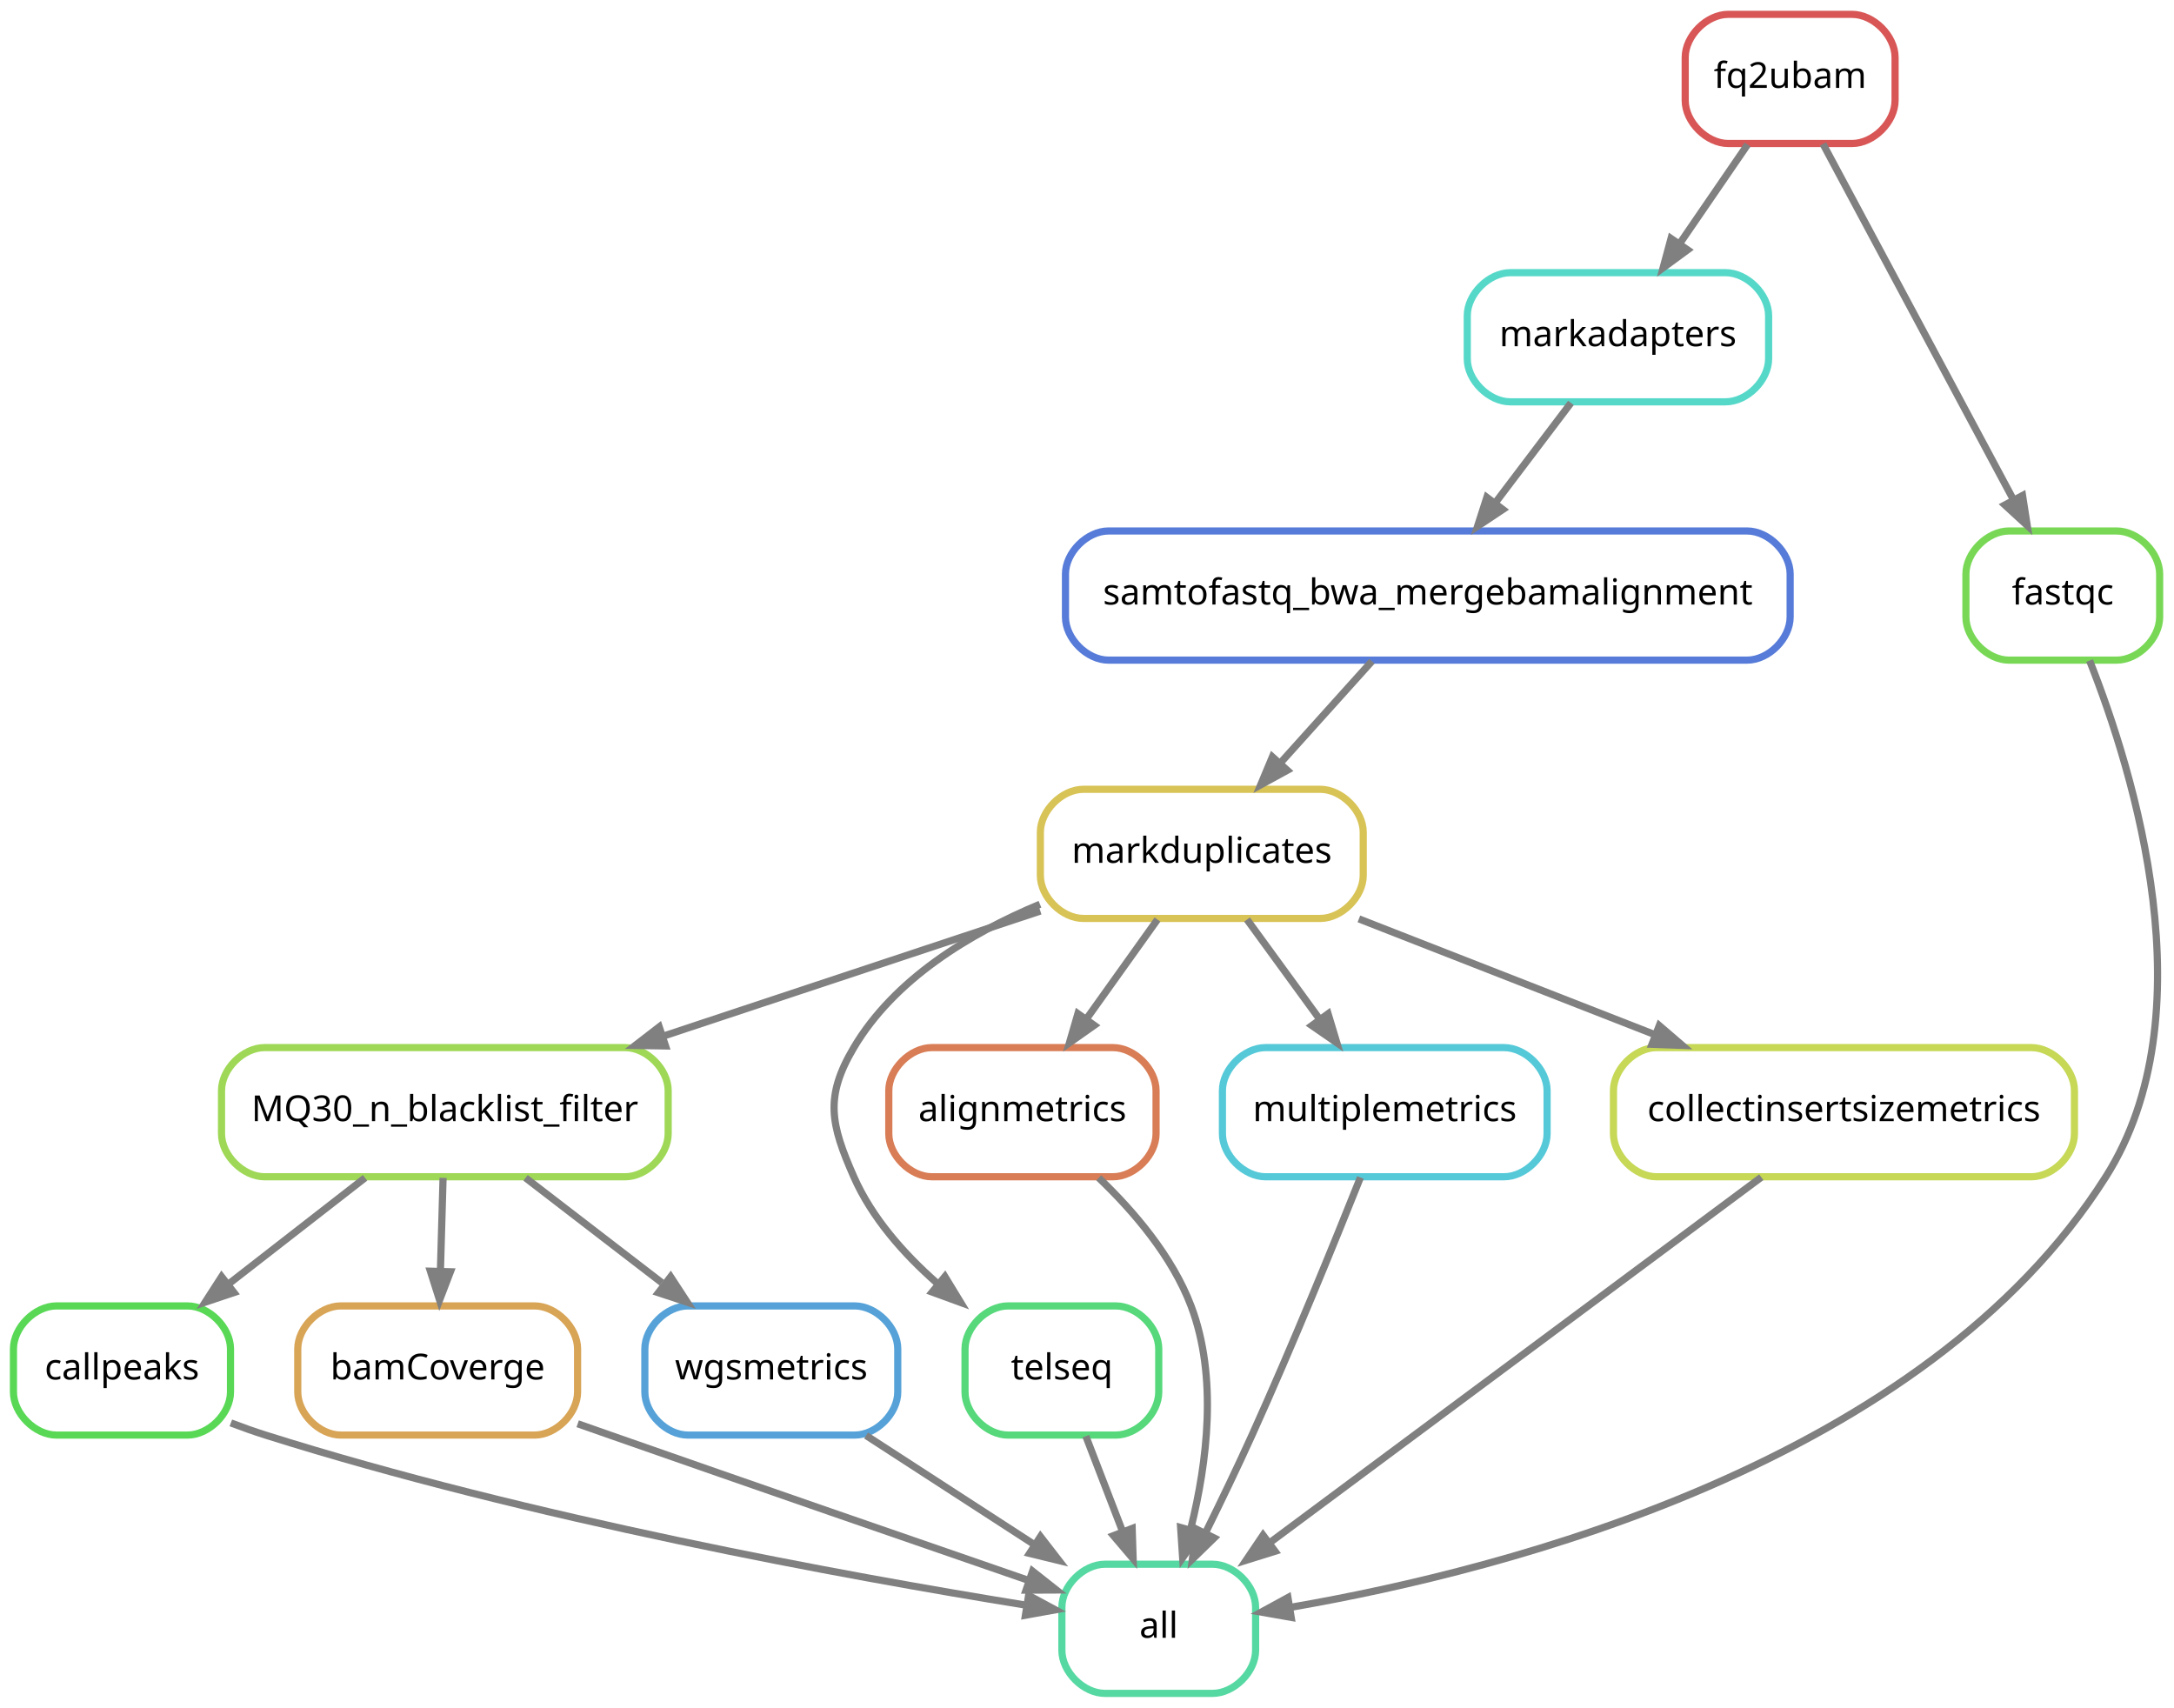
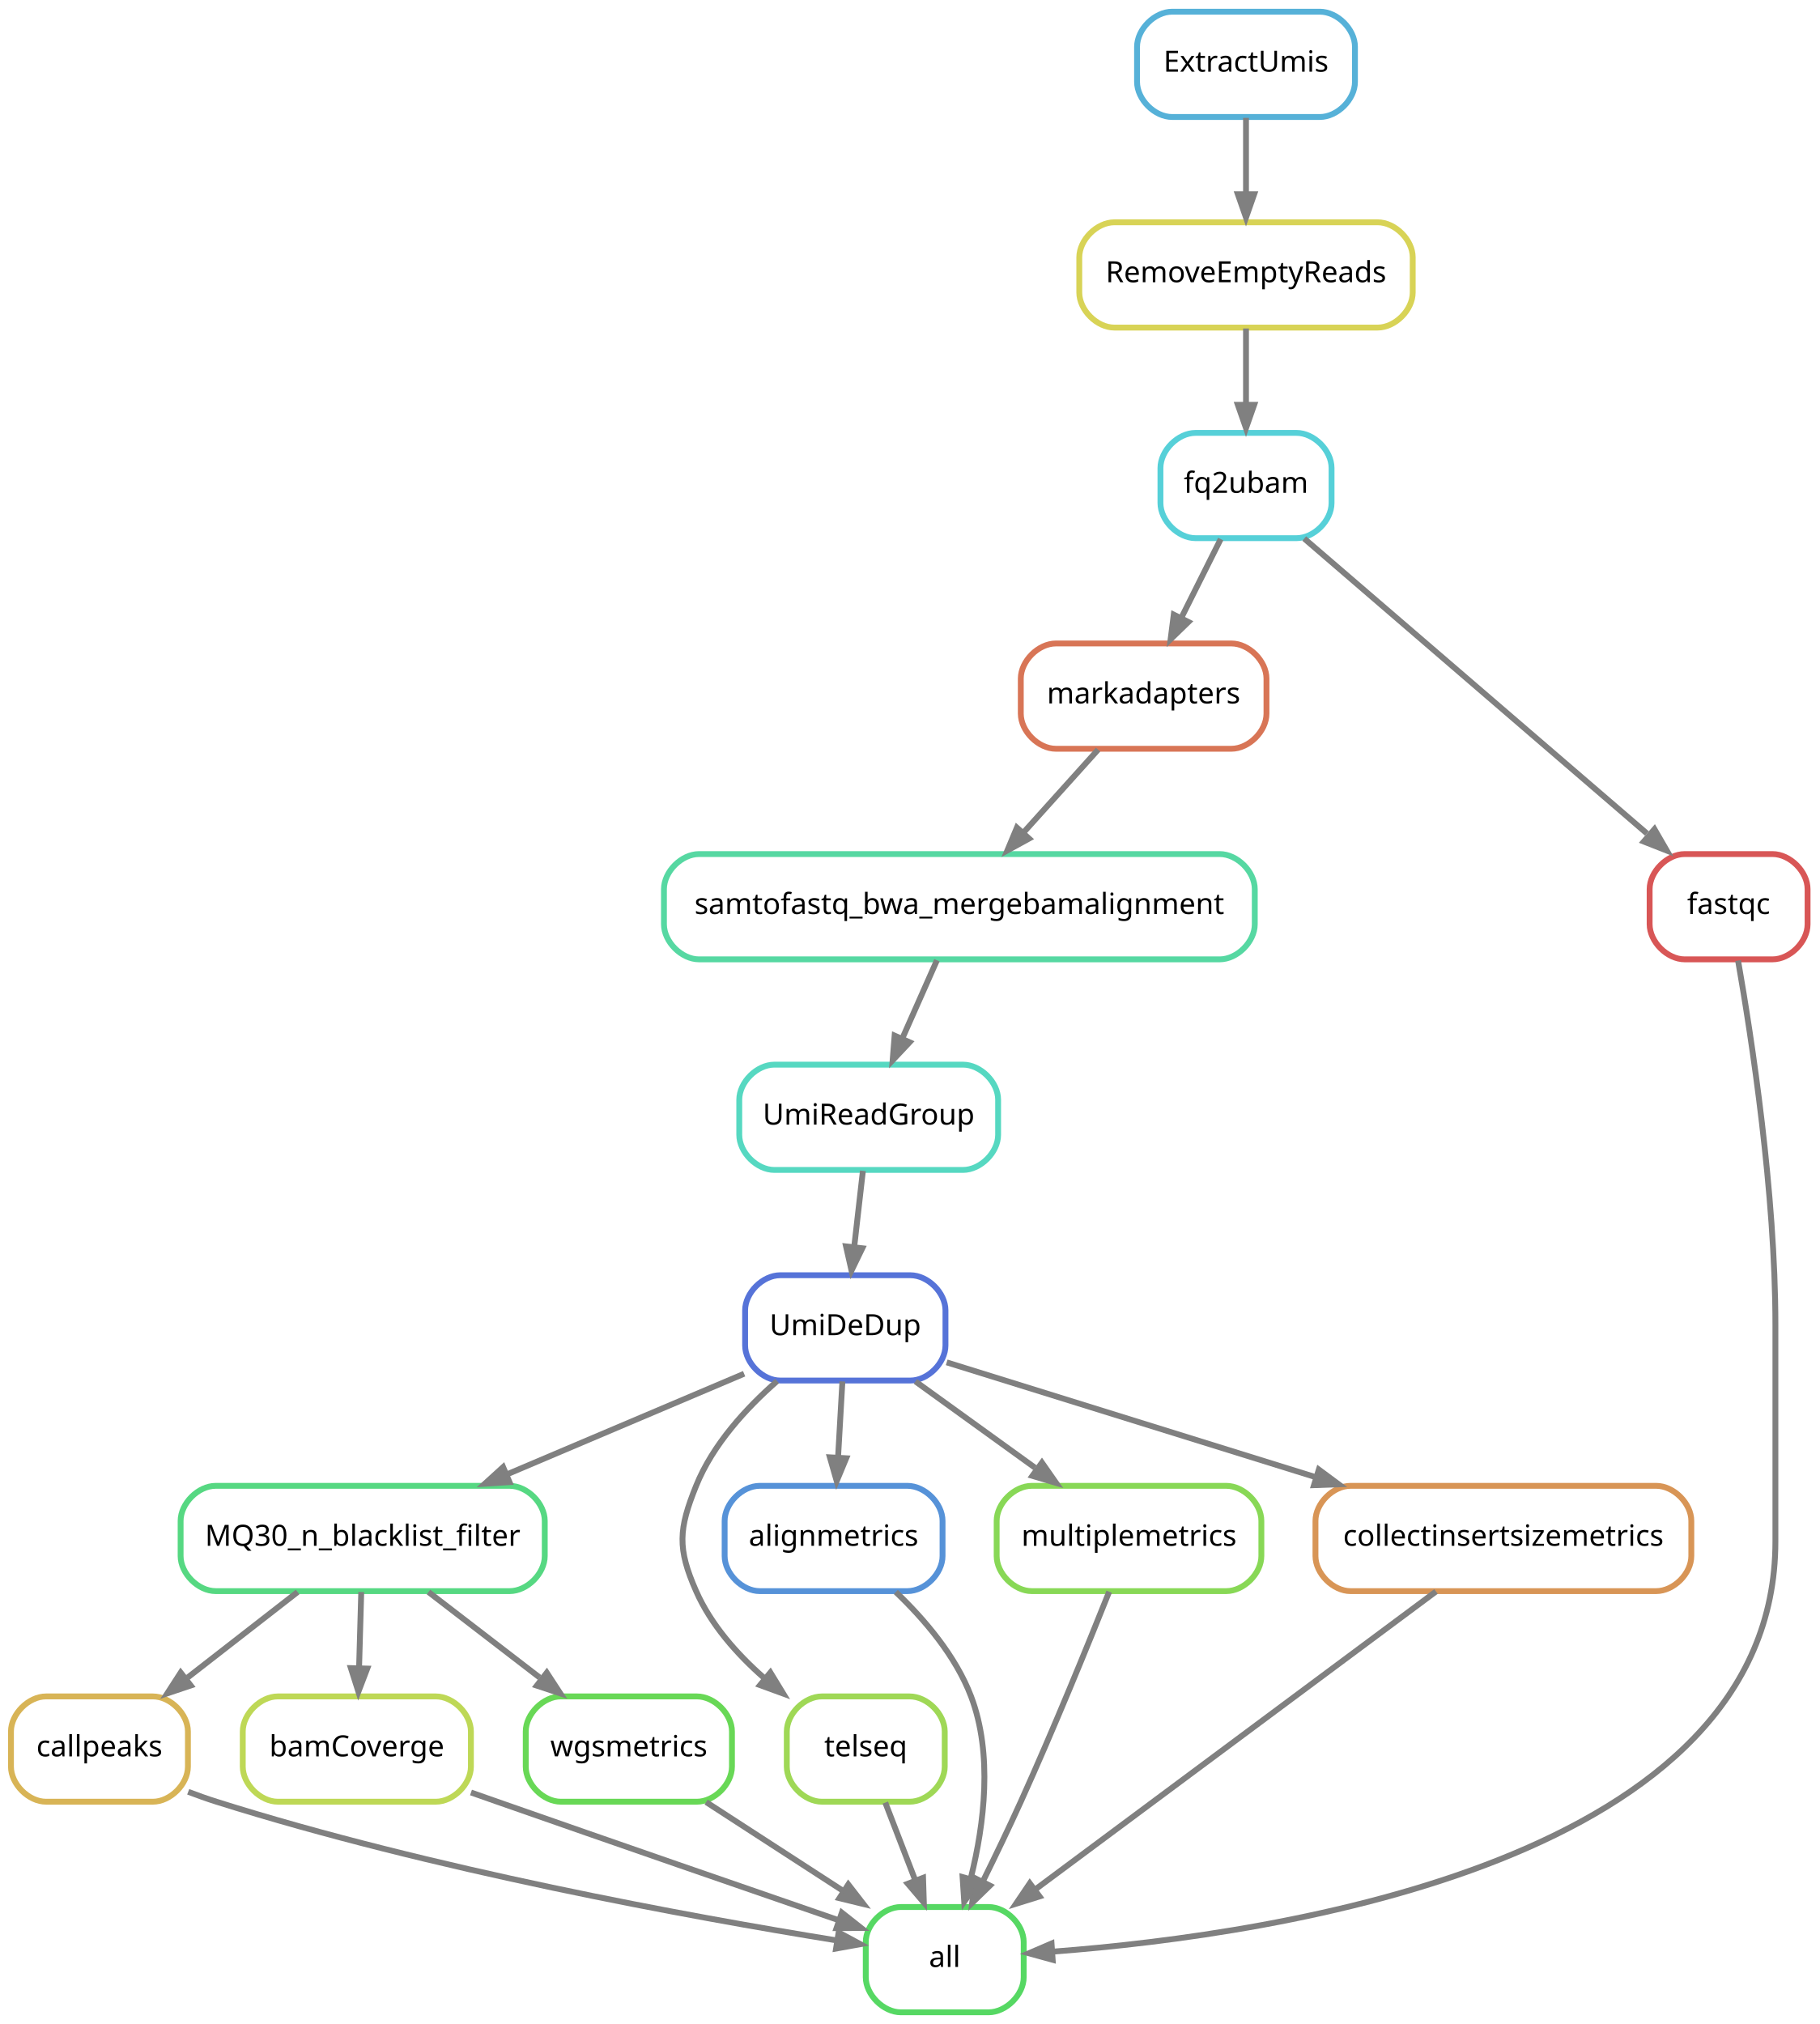
- <svg xmlns="http://www.w3.org/2000/svg" width="606pt" height="476pt" viewBox="0.00 0.00 606.00 476.00">
-   <g id="graph0" class="graph" transform="scale(1 1) rotate(0) translate(4 472)">
-     <polygon fill="white" stroke="white" points="-4,5 -4,-472 603,-472 603,5 -4,5" />
+ <svg xmlns="http://www.w3.org/2000/svg" width="622pt" height="692pt" viewBox="0.00 0.00 622.00 692.00">
+   <g id="graph0" class="graph" transform="scale(1 1) rotate(0) translate(4 688)">
+     <polygon fill="white" stroke="white" points="-4,5 -4,-688 619,-688 619,5 -4,5" />
    <g id="node1" class="node">
-       <path fill="none" stroke="#56d8a2" stroke-width="2" d="M334,-36C334,-36 304,-36 304,-36 298,-36 292,-30 292,-24 292,-24 292,-12 292,-12 292,-6 298,-0 304,-0 304,-0 334,-0 334,-0 340,-0 346,-6 346,-12 346,-12 346,-24 346,-24 346,-30 340,-36 334,-36" />
+       <path fill="none" stroke="#56d863" stroke-width="2" d="M334,-36C334,-36 304,-36 304,-36 298,-36 292,-30 292,-24 292,-24 292,-12 292,-12 292,-6 298,-0 304,-0 304,-0 334,-0 334,-0 340,-0 346,-6 346,-12 346,-12 346,-24 346,-24 346,-30 340,-36 334,-36" />
      <text text-anchor="middle" x="319" y="-15.5" font-family="sans" font-size="10.00">all</text>
    </g>
    <g id="node2" class="node">
-       <path fill="none" stroke="#59d856" stroke-width="2" d="M48.25,-108C48.25,-108 11.75,-108 11.75,-108 5.75,-108 -0.25,-102 -0.25,-96 -0.25,-96 -0.25,-84 -0.25,-84 -0.25,-78 5.75,-72 11.75,-72 11.75,-72 48.25,-72 48.25,-72 54.25,-72 60.25,-78 60.25,-84 60.25,-84 60.25,-96 60.25,-96 60.25,-102 54.25,-108 48.25,-108" />
+       <path fill="none" stroke="#d8b456" stroke-width="2" d="M48.25,-108C48.25,-108 11.75,-108 11.75,-108 5.75,-108 -0.25,-102 -0.25,-96 -0.25,-96 -0.25,-84 -0.25,-84 -0.25,-78 5.75,-72 11.75,-72 11.75,-72 48.25,-72 48.25,-72 54.25,-72 60.25,-78 60.25,-84 60.25,-84 60.25,-96 60.25,-96 60.25,-102 54.25,-108 48.25,-108" />
      <text text-anchor="middle" x="30" y="-87.5" font-family="sans" font-size="10.00">callpeaks</text>
    </g>
-     <g id="edge4" class="edge">
+     <g id="edge1" class="edge">
      <path fill="none" stroke="grey" stroke-width="2" d="M60.347,-75.39C63.575,-74.158 66.834,-72.999 70,-72 143.427,-48.819 232.234,-32.643 281.481,-24.674" />
      <polygon fill="grey" stroke="grey" points="282.336,-28.082 291.661,-23.053 281.235,-21.169 282.336,-28.082" />
    </g>
    <g id="node3" class="node">
-       <path fill="none" stroke="#9fd856" stroke-width="2" d="M170.25,-180C170.25,-180 69.75,-180 69.75,-180 63.75,-180 57.75,-174 57.75,-168 57.75,-168 57.75,-156 57.75,-156 57.75,-150 63.75,-144 69.75,-144 69.75,-144 170.25,-144 170.25,-144 176.25,-144 182.25,-150 182.25,-156 182.25,-156 182.25,-168 182.25,-168 182.25,-174 176.25,-180 170.25,-180" />
+       <path fill="none" stroke="#56d882" stroke-width="2" d="M170.25,-180C170.25,-180 69.75,-180 69.75,-180 63.75,-180 57.75,-174 57.75,-168 57.75,-168 57.75,-156 57.75,-156 57.75,-150 63.75,-144 69.75,-144 69.75,-144 170.25,-144 170.25,-144 176.25,-144 182.25,-150 182.25,-156 182.25,-156 182.25,-168 182.25,-168 182.25,-174 176.25,-180 170.25,-180" />
      <text text-anchor="middle" x="120" y="-159.5" font-family="sans" font-size="10.00">MQ30_n_blacklist_filter</text>
    </g>
    <g id="edge9" class="edge">
      <path fill="none" stroke="grey" stroke-width="2" d="M97.753,-143.697C86.418,-134.881 72.47,-124.032 60.181,-114.474" />
      <polygon fill="grey" stroke="grey" points="62.034,-111.481 51.991,-108.104 57.736,-117.007 62.034,-111.481" />
    </g>
-     <g id="node9" class="node">
-       <path fill="none" stroke="#d8a456" stroke-width="2" d="M145,-108C145,-108 91,-108 91,-108 85,-108 79,-102 79,-96 79,-96 79,-84 79,-84 79,-78 85,-72 91,-72 91,-72 145,-72 145,-72 151,-72 157,-78 157,-84 157,-84 157,-96 157,-96 157,-102 151,-108 145,-108" />
+     <g id="node12" class="node">
+       <path fill="none" stroke="#bed856" stroke-width="2" d="M145,-108C145,-108 91,-108 91,-108 85,-108 79,-102 79,-96 79,-96 79,-84 79,-84 79,-78 85,-72 91,-72 91,-72 145,-72 145,-72 151,-72 157,-78 157,-84 157,-84 157,-96 157,-96 157,-102 151,-108 145,-108" />
      <text text-anchor="middle" x="118" y="-87.5" font-family="sans" font-size="10.00">bamCoverge</text>
    </g>
-     <g id="edge15" class="edge">
+     <g id="edge18" class="edge">
      <path fill="none" stroke="grey" stroke-width="2" d="M119.506,-143.697C119.285,-135.983 119.02,-126.712 118.775,-118.112" />
      <polygon fill="grey" stroke="grey" points="122.273,-118 118.489,-108.104 115.276,-118.2 122.273,-118" />
    </g>
-     <g id="node11" class="node">
-       <path fill="none" stroke="#56a2d8" stroke-width="2" d="M234.25,-108C234.25,-108 187.75,-108 187.75,-108 181.75,-108 175.75,-102 175.75,-96 175.75,-96 175.75,-84 175.75,-84 175.75,-78 181.75,-72 187.75,-72 187.75,-72 234.25,-72 234.25,-72 240.25,-72 246.25,-78 246.25,-84 246.25,-84 246.25,-96 246.25,-96 246.25,-102 240.25,-108 234.25,-108" />
+     <g id="node14" class="node">
+       <path fill="none" stroke="#68d856" stroke-width="2" d="M234.25,-108C234.25,-108 187.75,-108 187.75,-108 181.75,-108 175.75,-102 175.75,-96 175.75,-96 175.75,-84 175.75,-84 175.75,-78 181.75,-72 187.75,-72 187.75,-72 234.25,-72 234.25,-72 240.25,-72 246.25,-78 246.25,-84 246.25,-84 246.25,-96 246.25,-96 246.25,-102 240.25,-108 234.25,-108" />
      <text text-anchor="middle" x="211" y="-87.5" font-family="sans" font-size="10.00">wgsmetrics</text>
    </g>
-     <g id="edge17" class="edge">
+     <g id="edge20" class="edge">
      <path fill="none" stroke="grey" stroke-width="2" d="M142.494,-143.697C153.955,-134.881 168.058,-124.032 180.484,-114.474" />
      <polygon fill="grey" stroke="grey" points="182.972,-116.976 188.764,-108.104 178.704,-111.427 182.972,-116.976" />
    </g>
    <g id="node4" class="node">
-       <path fill="none" stroke="#d8c356" stroke-width="2" d="M364,-252C364,-252 298,-252 298,-252 292,-252 286,-246 286,-240 286,-240 286,-228 286,-228 286,-222 292,-216 298,-216 298,-216 364,-216 364,-216 370,-216 376,-222 376,-228 376,-228 376,-240 376,-240 376,-246 370,-252 364,-252" />
-       <text text-anchor="middle" x="331" y="-231.5" font-family="sans" font-size="10.00">markduplicates</text>
+       <path fill="none" stroke="#5673d8" stroke-width="2" d="M307.25,-252C307.25,-252 262.75,-252 262.75,-252 256.75,-252 250.75,-246 250.75,-240 250.75,-240 250.75,-228 250.75,-228 250.75,-222 256.75,-216 262.75,-216 262.75,-216 307.25,-216 307.25,-216 313.25,-216 319.25,-222 319.25,-228 319.25,-228 319.25,-240 319.25,-240 319.25,-246 313.25,-252 307.25,-252" />
+       <text text-anchor="middle" x="285" y="-231.5" font-family="sans" font-size="10.00">UmiDeDup</text>
    </g>
    <g id="edge10" class="edge">
-       <path fill="none" stroke="grey" stroke-width="2" d="M285.994,-218.069C255.48,-207.946 214.769,-194.44 181.301,-183.337" />
-       <polygon fill="grey" stroke="grey" points="182.212,-179.952 171.619,-180.125 180.008,-186.596 182.212,-179.952" />
+       <path fill="none" stroke="grey" stroke-width="2" d="M250.411,-218.326C227.013,-208.4 195.748,-195.136 169.697,-184.083" />
+       <polygon fill="grey" stroke="grey" points="170.931,-180.805 160.359,-180.122 168.197,-187.249 170.931,-180.805" />
+     </g>
+     <g id="node11" class="node">
+       <path fill="none" stroke="#9fd856" stroke-width="2" d="M307,-108C307,-108 277,-108 277,-108 271,-108 265,-102 265,-96 265,-96 265,-84 265,-84 265,-78 271,-72 277,-72 277,-72 307,-72 307,-72 313,-72 319,-78 319,-84 319,-84 319,-96 319,-96 319,-102 313,-108 307,-108" />
+       <text text-anchor="middle" x="292" y="-87.5" font-family="sans" font-size="10.00">telseq</text>
+     </g>
+     <g id="edge17" class="edge">
+       <path fill="none" stroke="grey" stroke-width="2" d="M261.695,-215.819C251.099,-206.538 239.68,-194.094 234,-180 228.019,-165.16 227.546,-158.641 234,-144 239.029,-132.591 247.862,-122.573 257.14,-114.406" />
+       <polygon fill="grey" stroke="grey" points="259.45,-117.038 264.965,-107.992 255.012,-111.625 259.45,-117.038" />
+     </g>
+     <g id="node15" class="node">
+       <path fill="none" stroke="#5692d8" stroke-width="2" d="M306.25,-180C306.25,-180 255.75,-180 255.75,-180 249.75,-180 243.75,-174 243.75,-168 243.75,-168 243.75,-156 243.75,-156 243.75,-150 249.75,-144 255.75,-144 255.75,-144 306.25,-144 306.25,-144 312.25,-144 318.25,-150 318.25,-156 318.25,-156 318.25,-168 318.25,-168 318.25,-174 312.25,-180 306.25,-180" />
+       <text text-anchor="middle" x="281" y="-159.5" font-family="sans" font-size="10.00">alignmetrics</text>
+     </g>
+     <g id="edge21" class="edge">
+       <path fill="none" stroke="grey" stroke-width="2" d="M284.011,-215.697C283.57,-207.983 283.041,-198.712 282.549,-190.112" />
+       <polygon fill="grey" stroke="grey" points="286.042,-189.888 281.977,-180.104 279.054,-190.288 286.042,-189.888" />
+     </g>
+     <g id="node16" class="node">
+       <path fill="none" stroke="#88d856" stroke-width="2" d="M415.25,-180C415.25,-180 348.75,-180 348.75,-180 342.75,-180 336.75,-174 336.75,-168 336.75,-168 336.75,-156 336.75,-156 336.75,-150 342.75,-144 348.75,-144 348.75,-144 415.25,-144 415.25,-144 421.25,-144 427.25,-150 427.25,-156 427.25,-156 427.25,-168 427.25,-168 427.25,-174 421.25,-180 415.25,-180" />
+       <text text-anchor="middle" x="382" y="-159.5" font-family="sans" font-size="10.00">multiplemetrics</text>
+     </g>
+     <g id="edge22" class="edge">
+       <path fill="none" stroke="grey" stroke-width="2" d="M308.978,-215.697C321.311,-206.796 336.516,-195.823 349.853,-186.199" />
+       <polygon fill="grey" stroke="grey" points="352.237,-188.794 358.298,-180.104 348.141,-183.118 352.237,-188.794" />
+     </g>
+     <g id="node17" class="node">
+       <path fill="none" stroke="#d89556" stroke-width="2" d="M562.25,-180C562.25,-180 457.75,-180 457.75,-180 451.75,-180 445.75,-174 445.75,-168 445.75,-168 445.75,-156 445.75,-156 445.75,-150 451.75,-144 457.75,-144 457.75,-144 562.25,-144 562.25,-144 568.25,-144 574.25,-150 574.25,-156 574.25,-156 574.25,-168 574.25,-168 574.25,-174 568.25,-180 562.25,-180" />
+       <text text-anchor="middle" x="510" y="-159.5" font-family="sans" font-size="10.00">collectinsertsizemetrics</text>
+     </g>
+     <g id="edge23" class="edge">
+       <path fill="none" stroke="grey" stroke-width="2" d="M319.663,-222.216C353.101,-211.813 404.532,-195.812 445.506,-183.065" />
+       <polygon fill="grey" stroke="grey" points="446.635,-186.379 455.144,-180.066 444.556,-179.695 446.635,-186.379" />
+     </g>
+     <g id="node5" class="node">
+       <path fill="none" stroke="#56d8c1" stroke-width="2" d="M325.25,-324C325.25,-324 260.75,-324 260.75,-324 254.75,-324 248.75,-318 248.75,-312 248.75,-312 248.75,-300 248.75,-300 248.75,-294 254.75,-288 260.75,-288 260.75,-288 325.25,-288 325.25,-288 331.25,-288 337.25,-294 337.25,-300 337.25,-300 337.25,-312 337.25,-312 337.25,-318 331.25,-324 325.25,-324" />
+       <text text-anchor="middle" x="293" y="-303.5" font-family="sans" font-size="10.00">UmiReadGroup</text>
+     </g>
+     <g id="edge11" class="edge">
+       <path fill="none" stroke="grey" stroke-width="2" d="M291.022,-287.697C290.141,-279.983 289.081,-270.712 288.099,-262.112" />
+       <polygon fill="grey" stroke="grey" points="291.568,-261.642 286.955,-252.104 284.613,-262.437 291.568,-261.642" />
+     </g>
+     <g id="node6" class="node">
+       <path fill="none" stroke="#56d8a2" stroke-width="2" d="M413,-396C413,-396 235,-396 235,-396 229,-396 223,-390 223,-384 223,-384 223,-372 223,-372 223,-366 229,-360 235,-360 235,-360 413,-360 413,-360 419,-360 425,-366 425,-372 425,-372 425,-384 425,-384 425,-390 419,-396 413,-396" />
+       <text text-anchor="middle" x="324" y="-375.5" font-family="sans" font-size="10.00">samtofastq_bwa_mergebamalignment</text>
+     </g>
+     <g id="edge12" class="edge">
+       <path fill="none" stroke="grey" stroke-width="2" d="M316.337,-359.697C312.808,-351.728 308.544,-342.1 304.631,-333.264" />
+       <polygon fill="grey" stroke="grey" points="307.824,-331.831 300.575,-324.104 301.424,-334.665 307.824,-331.831" />
+     </g>
+     <g id="node7" class="node">
+       <path fill="none" stroke="#d87556" stroke-width="2" d="M417,-468C417,-468 357,-468 357,-468 351,-468 345,-462 345,-456 345,-456 345,-444 345,-444 345,-438 351,-432 357,-432 357,-432 417,-432 417,-432 423,-432 429,-438 429,-444 429,-444 429,-456 429,-456 429,-462 423,-468 417,-468" />
+       <text text-anchor="middle" x="387" y="-447.5" font-family="sans" font-size="10.00">markadapters</text>
+     </g>
+     <g id="edge13" class="edge">
+       <path fill="none" stroke="grey" stroke-width="2" d="M371.427,-431.697C363.798,-423.22 354.477,-412.864 346.124,-403.583" />
+       <polygon fill="grey" stroke="grey" points="348.685,-401.196 339.394,-396.104 343.482,-405.879 348.685,-401.196" />
    </g>
    <g id="node8" class="node">
-       <path fill="none" stroke="#56d87b" stroke-width="2" d="M307,-108C307,-108 277,-108 277,-108 271,-108 265,-102 265,-96 265,-96 265,-84 265,-84 265,-78 271,-72 277,-72 277,-72 307,-72 307,-72 313,-72 319,-78 319,-84 319,-84 319,-96 319,-96 319,-102 313,-108 307,-108" />
-       <text text-anchor="middle" x="292" y="-87.5" font-family="sans" font-size="10.00">telseq</text>
+       <path fill="none" stroke="#56d0d8" stroke-width="2" d="M439.25,-540C439.25,-540 404.75,-540 404.75,-540 398.75,-540 392.75,-534 392.75,-528 392.75,-528 392.75,-516 392.75,-516 392.75,-510 398.75,-504 404.75,-504 404.75,-504 439.25,-504 439.25,-504 445.25,-504 451.25,-510 451.25,-516 451.25,-516 451.25,-528 451.25,-528 451.25,-534 445.25,-540 439.25,-540" />
+       <text text-anchor="middle" x="422" y="-519.5" font-family="sans" font-size="10.00">fq2ubam</text>
    </g>
    <g id="edge14" class="edge">
-       <path fill="none" stroke="grey" stroke-width="2" d="M285.889,-219.962C266.337,-211.823 245.356,-199.146 234,-180 225.838,-166.239 227.546,-158.641 234,-144 239.029,-132.591 247.862,-122.573 257.14,-114.406" />
-       <polygon fill="grey" stroke="grey" points="259.45,-117.038 264.965,-107.992 255.012,-111.625 259.45,-117.038" />
-     </g>
-     <g id="node12" class="node">
-       <path fill="none" stroke="#d87d56" stroke-width="2" d="M306.25,-180C306.25,-180 255.75,-180 255.75,-180 249.75,-180 243.75,-174 243.75,-168 243.75,-168 243.75,-156 243.75,-156 243.75,-150 249.75,-144 255.75,-144 255.75,-144 306.25,-144 306.25,-144 312.25,-144 318.25,-150 318.25,-156 318.25,-156 318.25,-168 318.25,-168 318.25,-174 312.25,-180 306.25,-180" />
-       <text text-anchor="middle" x="281" y="-159.5" font-family="sans" font-size="10.00">alignmetrics</text>
-     </g>
-     <g id="edge18" class="edge">
-       <path fill="none" stroke="grey" stroke-width="2" d="M318.64,-215.697C312.767,-207.474 305.631,-197.483 299.158,-188.421" />
-       <polygon fill="grey" stroke="grey" points="301.878,-186.207 293.217,-180.104 296.182,-190.276 301.878,-186.207" />
+       <path fill="none" stroke="grey" stroke-width="2" d="M413.348,-503.697C409.364,-495.728 404.55,-486.1 400.132,-477.264" />
+       <polygon fill="grey" stroke="grey" points="403.155,-475.483 395.552,-468.104 396.894,-478.614 403.155,-475.483" />
    </g>
    <g id="node13" class="node">
-       <path fill="none" stroke="#56c9d8" stroke-width="2" d="M415.25,-180C415.25,-180 348.75,-180 348.75,-180 342.75,-180 336.75,-174 336.75,-168 336.75,-168 336.75,-156 336.75,-156 336.75,-150 342.75,-144 348.75,-144 348.75,-144 415.25,-144 415.25,-144 421.25,-144 427.25,-150 427.25,-156 427.25,-156 427.25,-168 427.25,-168 427.25,-174 421.25,-180 415.25,-180" />
-       <text text-anchor="middle" x="382" y="-159.5" font-family="sans" font-size="10.00">multiplemetrics</text>
+       <path fill="none" stroke="#d85656" stroke-width="2" d="M602,-396C602,-396 572,-396 572,-396 566,-396 560,-390 560,-384 560,-384 560,-372 560,-372 560,-366 566,-360 572,-360 572,-360 602,-360 602,-360 608,-360 614,-366 614,-372 614,-372 614,-384 614,-384 614,-390 608,-396 602,-396" />
+       <text text-anchor="middle" x="587" y="-375.5" font-family="sans" font-size="10.00">fastqc</text>
    </g>
    <g id="edge19" class="edge">
-       <path fill="none" stroke="grey" stroke-width="2" d="M343.607,-215.697C349.597,-207.474 356.876,-197.483 363.479,-188.421" />
-       <polygon fill="grey" stroke="grey" points="366.478,-190.248 369.538,-180.104 360.821,-186.126 366.478,-190.248" />
+       <path fill="none" stroke="grey" stroke-width="2" d="M441.903,-503.871C471.139,-478.711 525.818,-431.654 559.064,-403.042" />
+       <polygon fill="grey" stroke="grey" points="561.73,-405.365 567.027,-396.189 557.164,-400.059 561.73,-405.365" />
    </g>
-     <g id="node14" class="node">
-       <path fill="none" stroke="#c6d856" stroke-width="2" d="M562.25,-180C562.25,-180 457.75,-180 457.75,-180 451.75,-180 445.75,-174 445.75,-168 445.75,-168 445.75,-156 445.75,-156 445.75,-150 451.75,-144 457.75,-144 457.75,-144 562.25,-144 562.25,-144 568.25,-144 574.25,-150 574.25,-156 574.25,-156 574.25,-168 574.25,-168 574.25,-174 568.25,-180 562.25,-180" />
-       <text text-anchor="middle" x="510" y="-159.5" font-family="sans" font-size="10.00">collectinsertsizemetrics</text>
+     <g id="node9" class="node">
+       <path fill="none" stroke="#d8d356" stroke-width="2" d="M467,-612C467,-612 377,-612 377,-612 371,-612 365,-606 365,-600 365,-600 365,-588 365,-588 365,-582 371,-576 377,-576 377,-576 467,-576 467,-576 473,-576 479,-582 479,-588 479,-588 479,-600 479,-600 479,-606 473,-612 467,-612" />
+       <text text-anchor="middle" x="422" y="-591.5" font-family="sans" font-size="10.00">RemoveEmptyReads</text>
    </g>
-     <g id="edge20" class="edge">
-       <path fill="none" stroke="grey" stroke-width="2" d="M374.788,-215.876C399.585,-206.179 430.781,-193.98 456.958,-183.743" />
-       <polygon fill="grey" stroke="grey" points="458.315,-186.97 466.354,-180.068 455.766,-180.451 458.315,-186.97" />
-     </g>
-     <g id="node5" class="node">
-       <path fill="none" stroke="#567bd8" stroke-width="2" d="M483,-324C483,-324 305,-324 305,-324 299,-324 293,-318 293,-312 293,-312 293,-300 293,-300 293,-294 299,-288 305,-288 305,-288 483,-288 483,-288 489,-288 495,-294 495,-300 495,-300 495,-312 495,-312 495,-318 489,-324 483,-324" />
-       <text text-anchor="middle" x="394" y="-303.5" font-family="sans" font-size="10.00">samtofastq_bwa_mergebamalignment</text>
-     </g>
-     <g id="edge11" class="edge">
-       <path fill="none" stroke="grey" stroke-width="2" d="M378.427,-287.697C370.798,-279.22 361.477,-268.864 353.124,-259.583" />
-       <polygon fill="grey" stroke="grey" points="355.685,-257.196 346.394,-252.104 350.482,-261.879 355.685,-257.196" />
-     </g>
-     <g id="node6" class="node">
-       <path fill="none" stroke="#56d8c9" stroke-width="2" d="M477,-396C477,-396 417,-396 417,-396 411,-396 405,-390 405,-384 405,-384 405,-372 405,-372 405,-366 411,-360 417,-360 417,-360 477,-360 477,-360 483,-360 489,-366 489,-372 489,-372 489,-384 489,-384 489,-390 483,-396 477,-396" />
-       <text text-anchor="middle" x="447" y="-375.5" font-family="sans" font-size="10.00">markadapters</text>
-     </g>
-     <g id="edge12" class="edge">
-       <path fill="none" stroke="grey" stroke-width="2" d="M433.899,-359.697C427.609,-351.389 419.953,-341.277 413.035,-332.141" />
-       <polygon fill="grey" stroke="grey" points="415.777,-329.964 406.95,-324.104 410.196,-334.19 415.777,-329.964" />
-     </g>
-     <g id="node7" class="node">
-       <path fill="none" stroke="#d85656" stroke-width="2" d="M512.25,-468C512.25,-468 477.75,-468 477.75,-468 471.75,-468 465.75,-462 465.75,-456 465.75,-456 465.75,-444 465.75,-444 465.75,-438 471.75,-432 477.75,-432 477.75,-432 512.25,-432 512.25,-432 518.25,-432 524.25,-438 524.25,-444 524.25,-444 524.25,-456 524.25,-456 524.25,-462 518.25,-468 512.25,-468" />
-       <text text-anchor="middle" x="495" y="-447.5" font-family="sans" font-size="10.00">fq2ubam</text>
-     </g>
-     <g id="edge13" class="edge">
-       <path fill="none" stroke="grey" stroke-width="2" d="M483.135,-431.697C477.497,-423.474 470.646,-413.483 464.431,-404.421" />
-       <polygon fill="grey" stroke="grey" points="467.271,-402.372 458.729,-396.104 461.497,-406.331 467.271,-402.372" />
+     <g id="edge15" class="edge">
+       <path fill="none" stroke="grey" stroke-width="2" d="M422,-575.697C422,-567.983 422,-558.712 422,-550.112" />
+       <polygon fill="grey" stroke="grey" points="425.5,-550.104 422,-540.104 418.5,-550.104 425.5,-550.104" />
    </g>
    <g id="node10" class="node">
-       <path fill="none" stroke="#78d856" stroke-width="2" d="M586,-324C586,-324 556,-324 556,-324 550,-324 544,-318 544,-312 544,-312 544,-300 544,-300 544,-294 550,-288 556,-288 556,-288 586,-288 586,-288 592,-288 598,-294 598,-300 598,-300 598,-312 598,-312 598,-318 592,-324 586,-324" />
-       <text text-anchor="middle" x="571" y="-303.5" font-family="sans" font-size="10.00">fastqc</text>
+       <path fill="none" stroke="#56b1d8" stroke-width="2" d="M447.25,-684C447.25,-684 396.75,-684 396.75,-684 390.75,-684 384.75,-678 384.75,-672 384.75,-672 384.75,-660 384.75,-660 384.75,-654 390.75,-648 396.75,-648 396.75,-648 447.25,-648 447.25,-648 453.25,-648 459.25,-654 459.25,-660 459.25,-660 459.25,-672 459.25,-672 459.25,-678 453.25,-684 447.25,-684" />
+       <text text-anchor="middle" x="422" y="-663.5" font-family="sans" font-size="10.00">ExtractUmis</text>
    </g>
    <g id="edge16" class="edge">
-       <path fill="none" stroke="grey" stroke-width="2" d="M504.167,-431.871C517.291,-407.35 541.546,-362.032 556.946,-333.259" />
-       <polygon fill="grey" stroke="grey" points="560.167,-334.658 561.8,-324.189 553.995,-331.354 560.167,-334.658" />
+       <path fill="none" stroke="grey" stroke-width="2" d="M422,-647.697C422,-639.983 422,-630.712 422,-622.112" />
+       <polygon fill="grey" stroke="grey" points="425.5,-622.104 422,-612.104 418.5,-622.104 425.5,-622.104" />
    </g>
-     <g id="edge6" class="edge">
+     <g id="edge5" class="edge">
      <path fill="none" stroke="grey" stroke-width="2" d="M298.674,-71.697C301.715,-63.813 305.383,-54.304 308.761,-45.546" />
      <polygon fill="grey" stroke="grey" points="312.069,-46.694 312.403,-36.104 305.538,-44.175 312.069,-46.694" />
    </g>
-     <g id="edge1" class="edge">
+     <g id="edge4" class="edge">
      <path fill="none" stroke="grey" stroke-width="2" d="M157.025,-75.153C160.061,-74.084 163.08,-73.023 166,-72 205.74,-58.08 251.356,-42.304 282.366,-31.611" />
      <polygon fill="grey" stroke="grey" points="283.582,-34.894 291.895,-28.326 281.301,-28.276 283.582,-34.894" />
    </g>
-     <g id="edge5" class="edge">
-       <path fill="none" stroke="grey" stroke-width="2" d="M578.466,-287.881C590.86,-256.593 611.632,-189.236 583,-144 532.597,-64.368 416.247,-34.478 356.26,-24.076" />
-       <polygon fill="grey" stroke="grey" points="356.525,-20.573 346.09,-22.407 355.391,-27.481 356.525,-20.573" />
+     <g id="edge2" class="edge">
+       <path fill="none" stroke="grey" stroke-width="2" d="M590.238,-359.582C594.913,-332.875 603,-280.152 603,-235 603,-235 603,-235 603,-161 603,-52.017 433.622,-26.674 356.477,-20.783" />
+       <polygon fill="grey" stroke="grey" points="356.449,-17.273 346.231,-20.074 355.966,-24.256 356.449,-17.273" />
    </g>
-     <g id="edge8" class="edge">
+     <g id="edge7" class="edge">
      <path fill="none" stroke="grey" stroke-width="2" d="M237.42,-71.876C251.41,-62.808 268.776,-51.552 283.886,-41.759" />
      <polygon fill="grey" stroke="grey" points="285.991,-44.566 292.479,-36.19 282.183,-38.692 285.991,-44.566" />
    </g>
-     <g id="edge2" class="edge">
+     <g id="edge8" class="edge">
      <path fill="none" stroke="grey" stroke-width="2" d="M302.267,-143.701C312.109,-134.305 322.763,-121.798 328,-108 335.509,-88.216 332.475,-64.279 327.993,-46.214" />
      <polygon fill="grey" stroke="grey" points="331.299,-45.036 325.257,-36.333 324.553,-46.904 331.299,-45.036" />
    </g>
-     <g id="edge7" class="edge">
+     <g id="edge6" class="edge">
      <path fill="none" stroke="grey" stroke-width="2" d="M375.219,-143.803C368.026,-125.776 356.178,-96.696 345,-72 341.008,-63.181 336.423,-53.655 332.225,-45.144" />
      <polygon fill="grey" stroke="grey" points="335.292,-43.45 327.703,-36.058 329.025,-46.57 335.292,-43.45" />
    </g>
    <g id="edge3" class="edge">
      <path fill="none" stroke="grey" stroke-width="2" d="M486.961,-143.871C452.831,-118.497 388.748,-70.854 350.365,-42.318" />
      <polygon fill="grey" stroke="grey" points="352.234,-39.347 342.121,-36.189 348.058,-44.964 352.234,-39.347" />
    </g>
  </g>
</svg>
